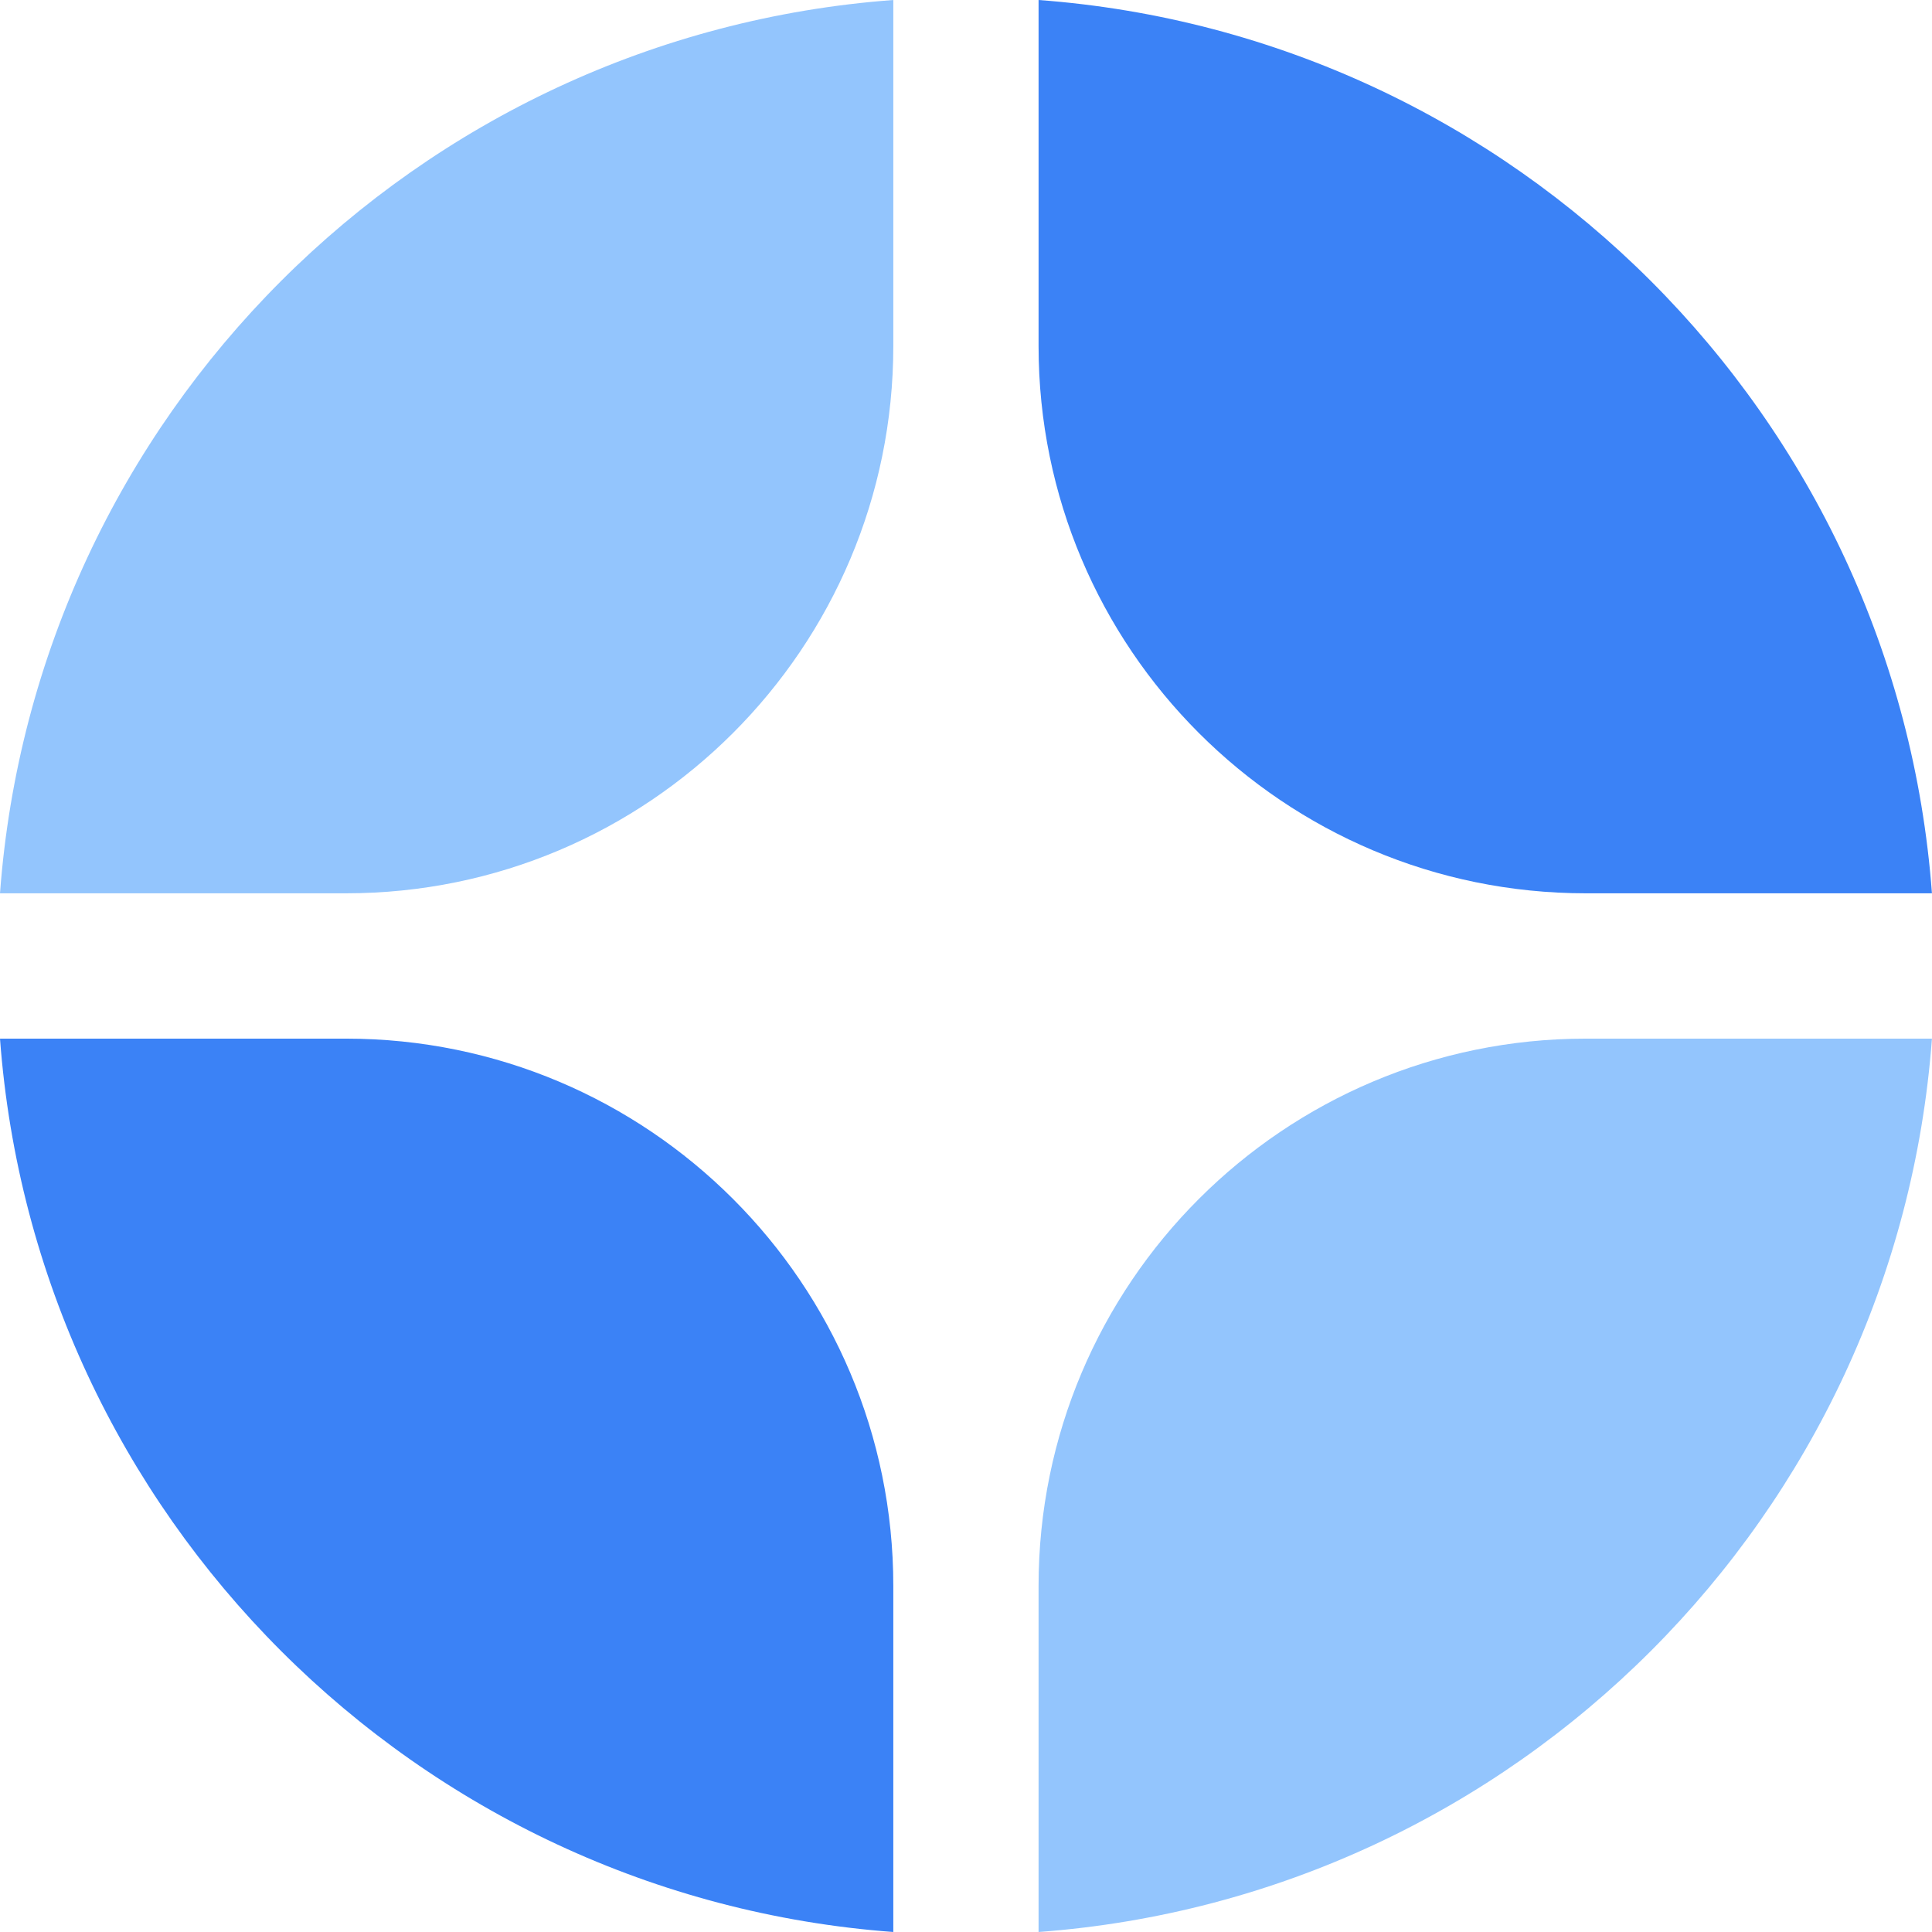
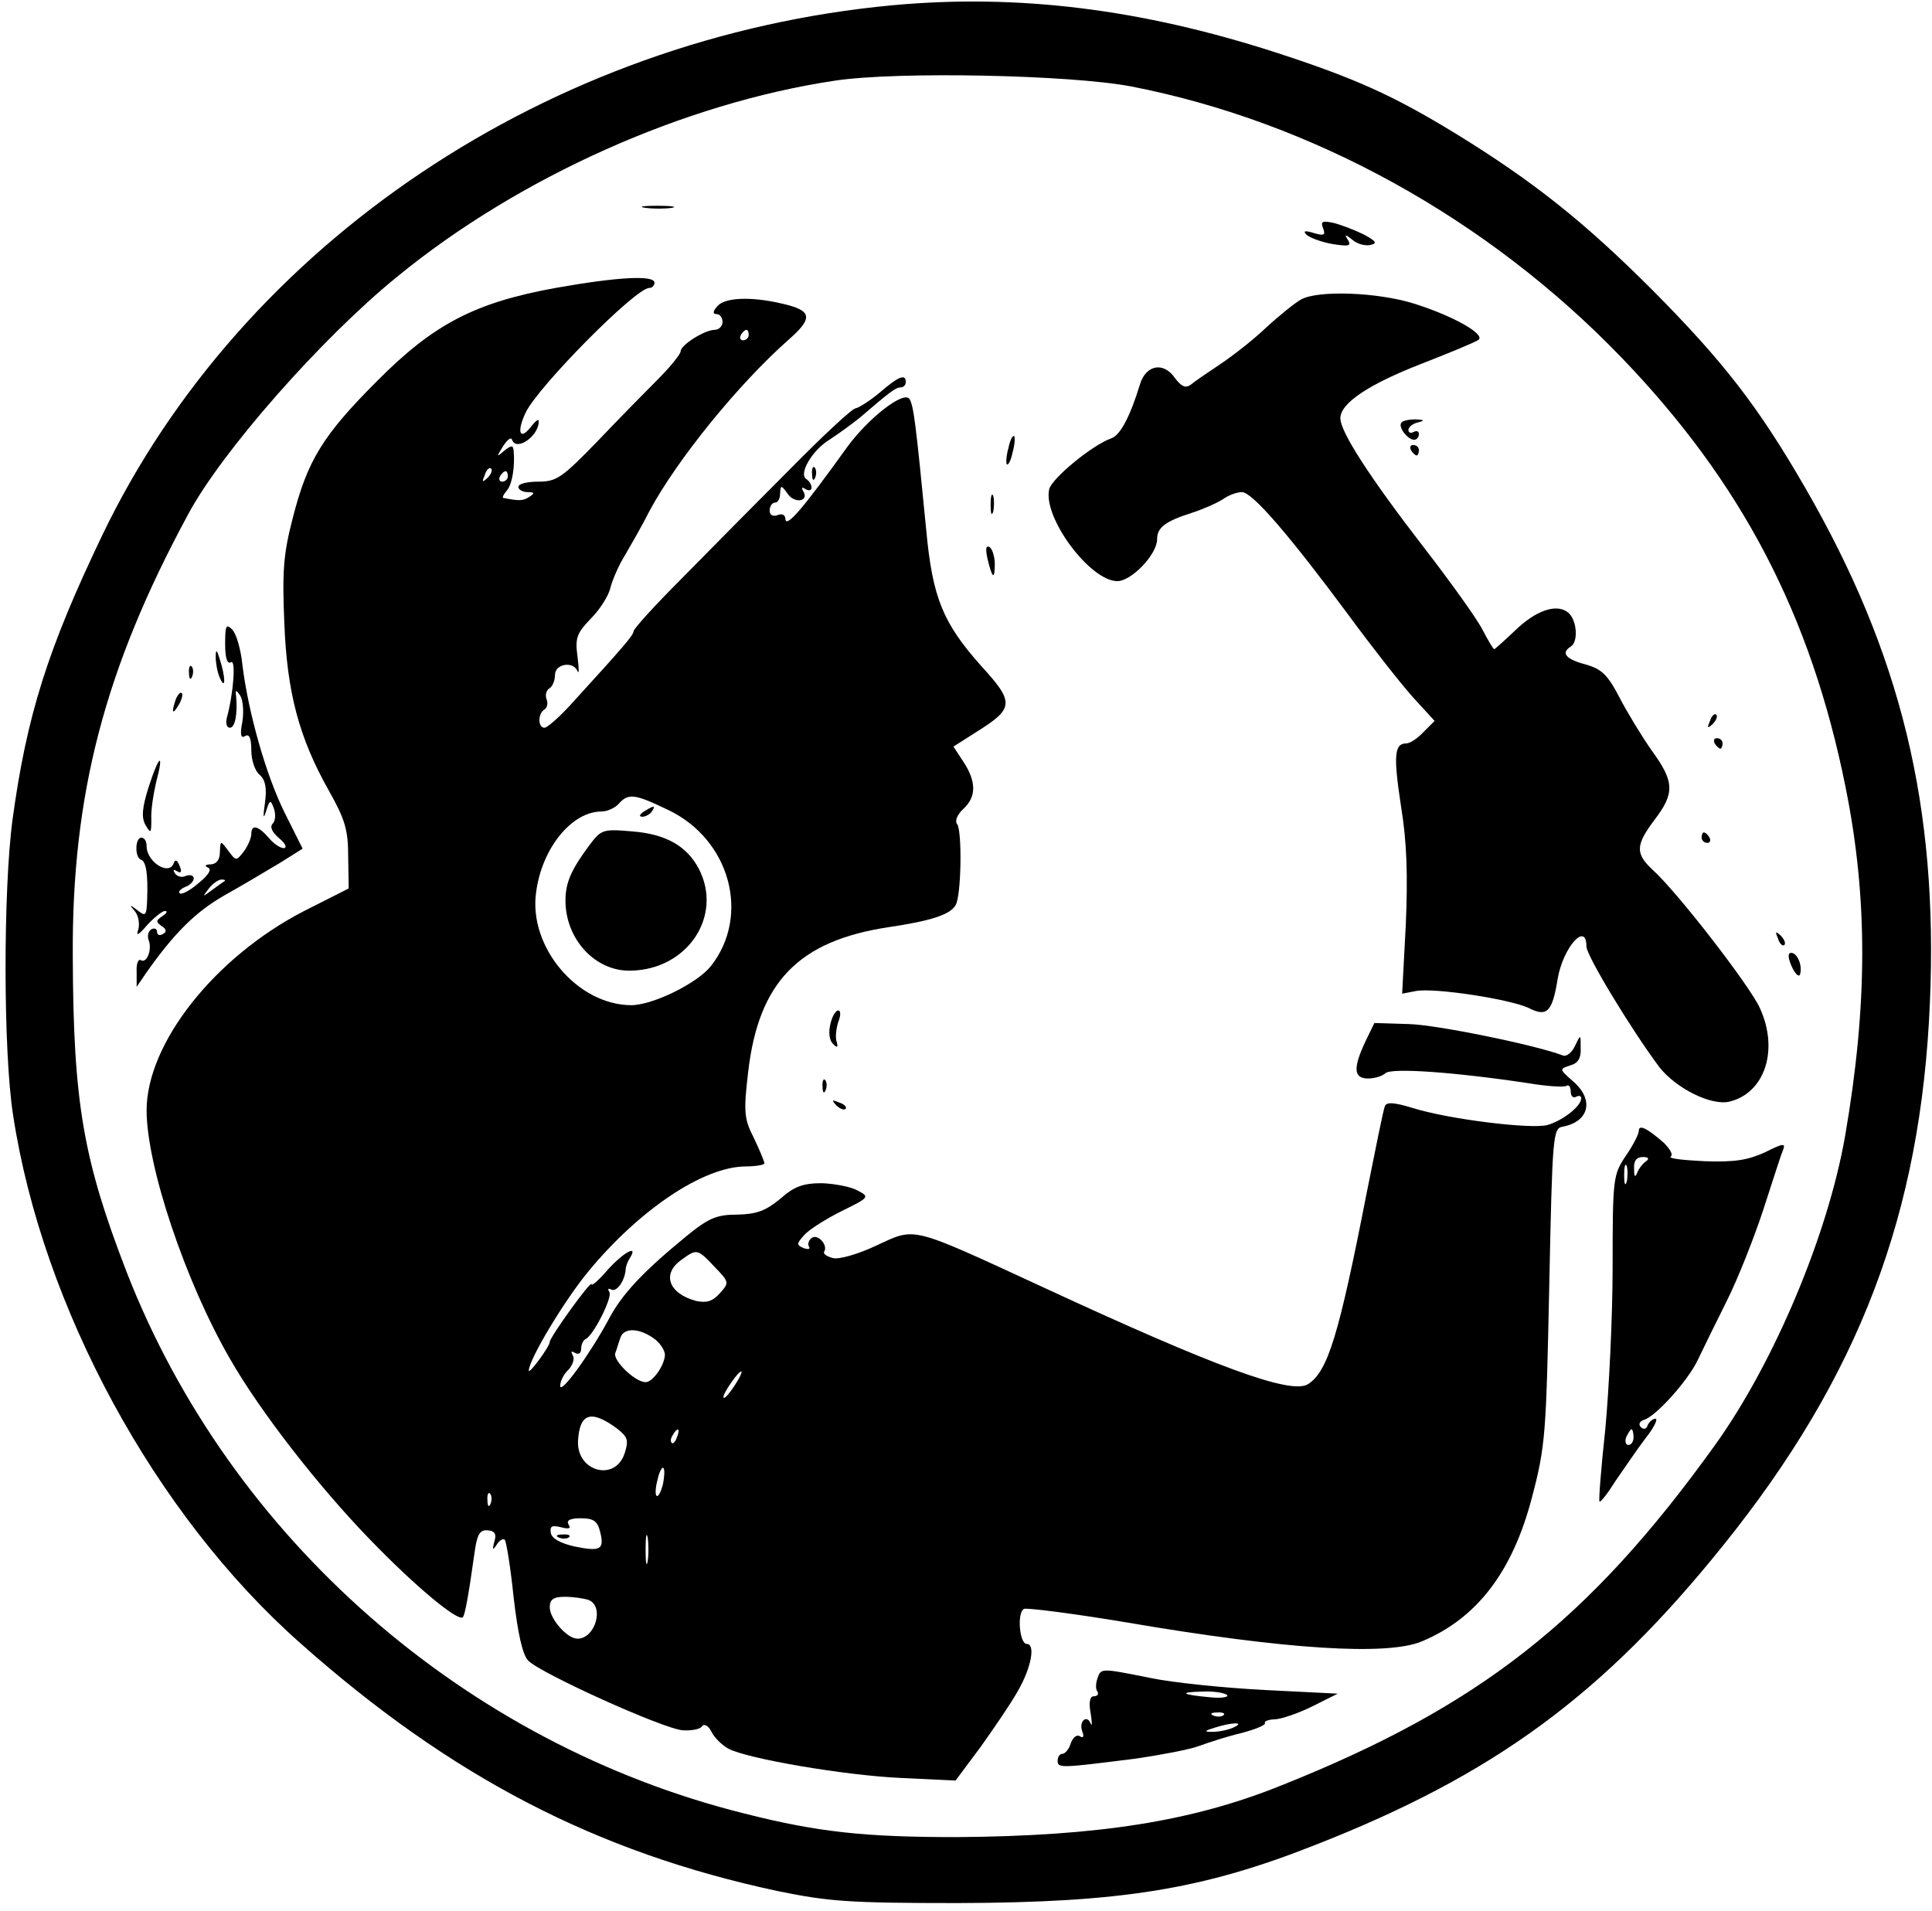
- <svg xmlns="http://www.w3.org/2000/svg" width="32" height="32" fill="none">
-   <path fill="#93C5FD" d="M31.999 17.203h-5.732a9.065 9.065 0 0 0-9.065 9.065V32c7.902-.586 14.21-6.895 14.797-14.797Z" />
-   <path fill="#3B82F6" d="M14.796 32v-5.732a9.065 9.065 0 0 0-9.065-9.065H0C.586 25.105 6.895 31.413 14.796 32ZM31.999 14.796C31.413 6.895 25.104.586 17.202 0v5.731a9.065 9.065 0 0 0 9.065 9.065H32Z" />
-   <path fill="#93C5FD" d="M14.796 0C6.895.586.586 6.895 0 14.796h5.731a9.065 9.065 0 0 0 9.065-9.065V0Z" />
+ <svg xmlns="http://www.w3.org/2000/svg" version="1.0" width="369pt" height="365pt" viewBox="0 0 369 365" preserveAspectRatio="xMidYMid meet">
+   <g transform="translate(0,365) scale(0.1,-0.1)" fill="#000000" stroke="none">
+     <path d="M1705 3640 c-655 -61 -1242 -454 -1510 -1013 -104 -217 -144 -344 -171 -542 -18 -134 -18 -444 1 -565 56 -367 271 -763 548 -1008 288 -256 566 -400 912 -474 98 -20 135 -23 345 -23 312 1 467 26 682 111 342 134 550 287 779 572 260 323 378 634 395 1037 16 374 -55 666 -238 983 -90 156 -157 242 -292 378 -131 131 -228 208 -376 299 -118 72 -190 105 -344 155 -257 83 -492 112 -731 90z m455 -155 c345 -67 681 -252 937 -518 230 -239 362 -492 428 -821 43 -213 42 -417 -1 -666 -33 -189 -136 -434 -249 -591 -240 -334 -449 -498 -827 -649 -171 -69 -350 -97 -620 -99 -175 0 -264 9 -406 45 -534 133 -982 526 -1180 1034 -83 215 -102 323 -103 603 -2 309 61 550 220 844 64 120 255 337 399 454 233 191 549 332 837 375 120 18 449 11 565 -11z" />
+     <path d="M1233 3253 c15 -2 37 -2 50 0 12 2 0 4 -28 4 -27 0 -38 -2 -22 -4z" />
+     <path d="M2527 3214 c5 -13 2 -15 -18 -9 -16 5 -21 4 -14 -3 6 -6 28 -14 49 -18 32 -5 37 -4 31 7 -8 12 -6 12 8 1 9 -8 24 -12 34 -10 14 3 12 7 -12 20 -16 8 -42 18 -57 22 -23 5 -26 3 -21 -10z" />
+     <path d="M1061 3100 c-154 -28 -233 -69 -341 -178 -104 -104 -133 -152 -161 -262 -18 -69 -20 -103 -16 -199 5 -133 28 -220 85 -321 31 -55 37 -75 37 -126 l1 -61 -85 -43 c-171 -88 -301 -253 -301 -381 0 -106 74 -327 159 -474 57 -100 169 -244 268 -346 87 -90 168 -157 177 -148 4 4 11 42 22 121 5 37 10 46 25 45 14 -1 18 -7 13 -22 -4 -16 -3 -17 5 -5 5 8 12 12 15 9 3 -3 11 -52 17 -110 8 -69 17 -110 28 -121 23 -24 257 -130 295 -133 17 -1 34 2 37 8 4 5 12 1 18 -11 6 -12 21 -26 32 -32 35 -19 221 -51 329 -56 l105 -5 47 63 c25 35 58 83 72 108 26 45 34 90 17 90 -14 0 -19 61 -5 67 7 2 95 -9 196 -26 305 -52 498 -64 564 -36 105 44 173 133 210 275 26 99 27 121 33 405 6 289 7 300 26 303 51 10 60 52 19 87 -26 23 -26 23 -5 30 15 4 21 14 20 33 0 27 0 27 -11 4 -6 -13 -17 -21 -23 -18 -52 20 -243 59 -295 60 l-65 2 -17 -35 c-24 -51 -23 -71 5 -71 13 0 28 5 33 10 11 11 134 2 273 -19 36 -6 68 -8 73 -5 4 3 8 -2 8 -11 0 -9 5 -13 10 -10 6 3 10 2 10 -3 0 -15 -36 -43 -65 -51 -32 -8 -188 11 -258 33 -36 11 -49 11 -52 3 -3 -7 -18 -82 -35 -167 -53 -271 -74 -340 -112 -364 -33 -20 -177 33 -503 184 -260 120 -245 116 -321 81 -36 -17 -72 -27 -83 -24 -12 3 -19 8 -17 12 8 12 -11 34 -23 27 -6 -4 -9 -12 -6 -17 3 -5 -1 -6 -10 -3 -14 6 -14 8 1 25 10 11 42 31 72 46 53 26 53 27 30 39 -12 7 -43 13 -68 14 -36 0 -53 -6 -80 -30 -28 -23 -45 -29 -81 -30 -40 0 -55 -6 -99 -42 -83 -68 -123 -111 -148 -159 -35 -65 -92 -144 -92 -126 0 9 7 23 16 31 8 9 12 21 8 27 -4 8 -3 9 4 5 7 -4 12 -1 12 8 0 8 4 16 8 18 15 6 52 80 46 90 -4 6 -2 8 3 5 10 -6 26 15 28 38 0 6 4 16 8 22 17 27 -12 11 -42 -22 -17 -20 -31 -32 -31 -28 0 10 -79 -100 -80 -110 0 -9 -40 -63 -40 -55 0 21 69 136 115 191 97 117 218 198 298 199 20 0 37 3 37 6 0 3 -9 25 -20 48 -19 37 -20 50 -11 127 20 171 96 250 268 276 81 12 118 24 128 42 11 16 13 142 3 155 -5 6 1 19 12 29 25 23 25 52 0 90 l-19 29 44 28 c72 45 73 56 9 126 -73 82 -93 130 -105 260 -20 205 -24 237 -32 250 -11 16 -78 -36 -119 -92 -84 -117 -117 -156 -118 -137 0 7 -6 11 -15 7 -9 -3 -15 0 -15 9 0 8 5 15 10 15 6 0 10 8 10 18 1 16 2 16 15 -2 14 -19 41 -13 29 6 -4 7 -2 8 4 4 7 -4 12 -3 12 3 0 5 -4 12 -10 16 -15 9 10 54 44 75 17 11 43 30 58 42 58 50 69 58 78 58 6 0 10 5 10 10 0 17 -14 11 -50 -20 -19 -16 -40 -29 -46 -30 -6 0 -62 -52 -125 -116 -63 -63 -156 -157 -206 -208 -51 -51 -93 -97 -93 -102 -1 -8 -16 -26 -121 -141 -22 -24 -44 -43 -49 -43 -13 0 -13 27 0 35 5 3 7 12 4 19 -3 8 -1 17 5 21 6 3 11 15 11 26 0 21 35 27 43 7 3 -7 3 5 0 28 -5 36 -1 45 26 73 17 17 34 44 37 59 4 15 16 43 28 62 11 19 33 57 47 85 53 98 169 241 265 326 48 42 45 56 -12 69 -59 14 -110 12 -124 -5 -9 -10 -9 -15 -1 -15 6 0 11 -7 11 -15 0 -8 -7 -15 -15 -15 -19 0 -65 -29 -65 -41 0 -5 -19 -29 -42 -52 -24 -24 -76 -77 -117 -120 -68 -70 -78 -77 -113 -77 -21 0 -38 -4 -38 -10 0 -5 8 -10 18 -10 13 0 14 -2 3 -9 -12 -8 -20 -8 -50 -2 -2 1 1 7 7 14 10 11 16 46 13 76 -1 11 -4 11 -18 0 -15 -13 -15 -12 -2 9 8 12 15 18 17 12 8 -23 51 7 51 35 0 6 -6 1 -14 -9 -22 -29 -29 -12 -11 26 24 50 210 238 236 238 6 0 10 5 10 10 0 15 -71 11 -189 -10z m369 -90 c0 -5 -5 -10 -11 -10 -5 0 -7 5 -4 10 3 6 8 10 11 10 2 0 4 -4 4 -10z m-499 -273 c-10 -9 -11 -8 -5 6 3 10 9 15 12 12 3 -3 0 -11 -7 -18z m39 3 c0 -5 -5 -10 -11 -10 -5 0 -7 5 -4 10 3 6 8 10 11 10 2 0 4 -4 4 -10z m306 -637 c118 -56 158 -201 82 -298 -26 -33 -111 -75 -153 -75 -103 1 -196 112 -181 216 11 84 68 154 125 154 11 0 26 7 33 15 18 20 30 19 94 -12z m89 -873 c28 -29 28 -30 10 -50 -14 -16 -26 -19 -45 -15 -53 14 -67 52 -28 79 29 21 30 21 63 -14z m-117 -136 c12 -8 22 -23 22 -32 -1 -20 -23 -52 -37 -52 -20 0 -62 41 -58 55 3 8 7 22 10 30 6 19 35 19 63 -1z m156 -89 c-9 -14 -18 -25 -21 -25 -5 0 5 18 20 38 17 22 18 13 1 -13z m-225 -84 c20 -16 22 -22 14 -47 -18 -55 -92 -35 -89 24 3 53 25 60 75 23z m114 -16 c-3 -9 -8 -14 -10 -11 -3 3 -2 9 2 15 9 16 15 13 8 -4z m-27 -91 c-4 -14 -9 -24 -12 -21 -3 2 -2 17 2 31 3 15 9 25 11 22 3 -3 2 -17 -1 -32z m-329 -36 c-3 -8 -6 -5 -6 6 -1 11 2 17 5 13 3 -3 4 -12 1 -19z m209 -53 c9 -35 1 -39 -48 -29 -27 6 -44 15 -46 26 -2 13 2 15 19 11 15 -4 20 -3 15 5 -5 8 3 12 23 12 24 0 32 -5 37 -25z m91 -57 c-2 -13 -4 -3 -4 22 0 25 2 35 4 23 2 -13 2 -33 0 -45z m-113 -74 c31 -12 13 -74 -21 -74 -20 0 -53 38 -53 60 0 15 7 20 29 20 16 0 36 -3 45 -6z" />
+     <path d="M1230 2100 c-9 -6 -10 -10 -3 -10 6 0 15 5 18 10 8 12 4 12 -15 0z" />
+     <path d="M1126 2036 c-35 -47 -46 -72 -46 -106 0 -74 57 -136 125 -134 108 2 176 104 130 194 -23 44 -63 67 -128 72 -56 5 -59 3 -81 -26z" />
+     <path d="M1068 713 c7 -3 16 -2 19 1 4 3 -2 6 -13 5 -11 0 -14 -3 -6 -6z" />
+     <path d="M2485 3078 c-11 -6 -41 -30 -66 -53 -25 -24 -65 -55 -89 -71 -24 -16 -49 -33 -56 -39 -10 -7 -18 -3 -30 13 -22 32 -56 25 -67 -13 -18 -59 -37 -96 -54 -102 -37 -13 -113 -76 -119 -97 -13 -54 78 -176 130 -176 27 0 76 51 76 80 0 22 15 34 65 50 22 7 49 19 60 26 11 8 27 14 37 14 20 0 91 -83 203 -234 44 -60 99 -130 122 -156 l43 -47 -21 -21 c-11 -12 -26 -22 -33 -22 -23 0 -25 -23 -10 -121 11 -67 13 -131 9 -225 l-7 -132 26 5 c35 7 184 -16 217 -33 34 -17 44 -6 54 56 10 60 55 111 55 62 0 -17 84 -156 139 -230 32 -41 100 -75 135 -66 67 17 94 99 57 179 -19 42 -158 222 -205 264 -33 31 -32 47 4 95 39 51 38 73 -5 132 -19 27 -47 73 -62 102 -23 44 -34 54 -65 63 -38 10 -47 22 -28 34 15 9 12 51 -5 65 -22 18 -62 4 -102 -35 -20 -19 -38 -35 -39 -35 -2 0 -12 17 -23 38 -10 20 -61 91 -112 157 -102 132 -159 220 -159 246 0 29 54 65 157 105 54 21 102 41 107 45 13 11 -50 46 -123 69 -70 22 -184 26 -216 8z" />
+     <path d="M2677 2843 c-8 -7 11 -33 24 -33 5 0 9 5 9 11 0 5 -4 7 -10 4 -5 -3 -10 -2 -10 4 0 5 8 12 18 14 14 4 13 5 -4 6 -11 0 -24 -2 -27 -6z" />
+     <path d="M1926 2794 c-4 -14 -5 -28 -3 -31 3 -2 8 8 11 23 4 14 5 28 3 31 -3 2 -8 -8 -11 -23z" />
+     <path d="M2695 2790 c3 -5 8 -10 11 -10 2 0 4 5 4 10 0 6 -5 10 -11 10 -5 0 -7 -4 -4 -10z" />
+     <path d="M1551 2744 c0 -11 3 -14 6 -6 3 7 2 16 -1 19 -3 4 -6 -2 -5 -13z" />
+     <path d="M1892 2685 c0 -16 2 -22 5 -12 2 9 2 23 0 30 -3 6 -5 -1 -5 -18z" />
+     <path d="M1886 2583 c9 -38 14 -42 14 -10 0 14 -5 29 -10 32 -7 4 -8 -3 -4 -22z" />
+     <path d="M430 2420 c0 -27 4 -39 11 -35 10 7 5 -60 -8 -107 -2 -10 0 -18 6 -18 10 0 15 26 12 60 -2 13 0 13 8 1 5 -8 7 -30 4 -49 -5 -25 -3 -33 5 -28 8 5 12 -4 12 -27 0 -19 7 -40 16 -47 11 -10 14 -25 10 -54 -4 -27 -3 -32 2 -16 7 23 9 23 15 6 4 -11 3 -24 -2 -29 -6 -6 -2 -16 12 -28 12 -10 16 -18 9 -19 -7 0 -20 9 -29 20 -20 23 -33 26 -33 7 0 -7 -6 -22 -14 -33 -15 -19 -15 -19 -30 1 -15 20 -15 20 -16 -2 0 -15 -6 -23 -17 -24 -11 0 -13 -3 -6 -6 8 -3 2 -14 -18 -30 -16 -14 -33 -23 -36 -19 -3 3 2 8 11 12 9 3 16 11 16 16 0 6 -7 8 -15 5 -8 -4 -17 -1 -21 5 -4 7 -3 8 4 4 8 -5 10 -1 5 10 -4 11 -8 13 -11 6 -8 -26 -52 1 -52 32 0 9 -4 16 -10 16 -12 0 -13 -37 -1 -42 10 -3 14 -27 12 -77 -1 -30 -3 -32 -18 -20 -16 12 -17 12 -5 -2 7 -9 9 -25 6 -35 -5 -13 1 -10 17 9 14 15 29 27 34 27 6 0 3 -5 -5 -10 -12 -8 -13 -11 -1 -19 9 -6 10 -11 2 -15 -6 -4 -11 -2 -11 4 0 6 -5 8 -11 5 -6 -4 -8 -13 -5 -21 7 -18 -4 -45 -15 -38 -5 3 -9 -7 -8 -23 l0 -28 17 25 c54 77 95 118 151 150 34 19 81 47 106 62 l43 27 -34 68 c-36 72 -70 193 -81 283 -3 30 -12 61 -20 68 -11 11 -13 7 -13 -28z m-1 -453 c-2 -1 -13 -9 -24 -17 -19 -14 -19 -14 -6 3 7 9 18 17 24 17 6 0 8 -1 6 -3z" />
+     <path d="M412 2395 c0 -11 3 -29 8 -40 11 -25 11 1 0 35 -6 20 -8 21 -8 5z" />
+     <path d="M361 2364 c0 -11 3 -14 6 -6 3 7 2 16 -1 19 -3 4 -6 -2 -5 -13z" />
+     <path d="M336 2315 c-9 -26 -7 -32 5 -12 6 10 9 21 6 23 -2 3 -7 -2 -11 -11z" />
+     <path d="M3266 2273 c-6 -14 -5 -15 5 -6 7 7 10 15 7 18 -3 3 -9 -2 -12 -12z" />
+     <path d="M3275 2230 c3 -5 8 -10 11 -10 2 0 4 5 4 10 0 6 -5 10 -11 10 -5 0 -7 -4 -4 -10z" />
+     <path d="M284 2147 c-13 -41 -14 -59 -6 -73 10 -17 11 -16 11 11 -1 17 4 48 9 70 16 60 6 54 -14 -8z" />
+     <path d="M3250 2050 c0 -5 5 -10 11 -10 5 0 7 5 4 10 -3 6 -8 10 -11 10 -2 0 -4 -4 -4 -10z" />
+     <path d="M3396 1857 c3 -10 9 -15 12 -12 3 3 0 11 -7 18 -10 9 -11 8 -5 -6z" />
+     <path d="M3422 1804 c7 -15 14 -21 16 -15 5 16 -5 41 -17 41 -7 0 -6 -10 1 -26z" />
+     <path d="M1586 1694 c-4 -16 -2 -31 5 -38 8 -8 10 -7 7 4 -3 8 -1 25 3 38 5 12 5 22 0 22 -5 0 -12 -12 -15 -26z" />
+     <path d="M1571 1574 c0 -11 3 -14 6 -6 3 7 2 16 -1 19 -3 4 -6 -2 -5 -13z" />
+     <path d="M1597 1539 c7 -7 15 -10 18 -7 3 3 -2 9 -12 12 -14 6 -15 5 -6 -5z" />
+     <path d="M3130 1490 c0 -6 -11 -28 -25 -48 -24 -36 -25 -42 -25 -212 0 -96 -7 -236 -14 -310 -8 -74 -13 -137 -11 -138 2 -2 16 16 31 40 16 23 41 60 57 81 16 20 24 37 19 37 -6 0 -12 -6 -15 -12 -2 -8 -8 -9 -13 -4 -5 5 -3 11 6 14 23 7 83 74 102 113 9 19 34 70 56 114 22 44 53 123 70 175 17 52 33 103 37 112 6 15 2 15 -34 -3 -33 -15 -58 -19 -115 -17 -41 2 -70 5 -65 9 5 3 -1 14 -13 26 -32 28 -48 36 -48 23z m14 -58 c-6 -4 -14 -14 -17 -22 -4 -10 -6 -8 -6 8 -1 15 5 22 17 22 10 0 13 -3 6 -8z m-37 -39 c-3 -10 -5 -4 -5 12 0 17 2 24 5 18 2 -7 2 -21 0 -30z m13 -488 c0 -8 -4 -15 -10 -15 -5 0 -7 7 -4 15 4 8 8 15 10 15 2 0 4 -7 4 -15z" />
+     <path d="M2096 444 c-3 -9 -4 -20 0 -25 3 -5 0 -9 -7 -9 -7 0 -10 -11 -6 -32 3 -18 3 -27 0 -20 -7 18 -23 4 -16 -15 4 -10 2 -14 -5 -9 -6 3 -13 -3 -17 -14 -3 -11 -11 -20 -16 -20 -5 0 -9 -6 -9 -13 0 -15 6 -14 150 4 47 7 101 17 120 24 19 7 56 19 82 25 26 7 46 15 44 19 -2 3 7 7 20 7 13 1 45 12 71 25 l48 24 -140 7 c-77 4 -175 14 -218 23 -95 19 -94 19 -101 -1z m248 -32 c2 -4 -12 -6 -32 -4 -56 5 -62 10 -15 11 23 1 44 -3 47 -7z m-7 -38 c-3 -3 -12 -4 -19 -1 -8 3 -5 6 6 6 11 1 17 -2 13 -5z m18 -24 c-11 -5 -29 -8 -40 -8 -16 0 -15 2 5 8 34 11 60 11 35 0z" />
+   </g>
</svg>
